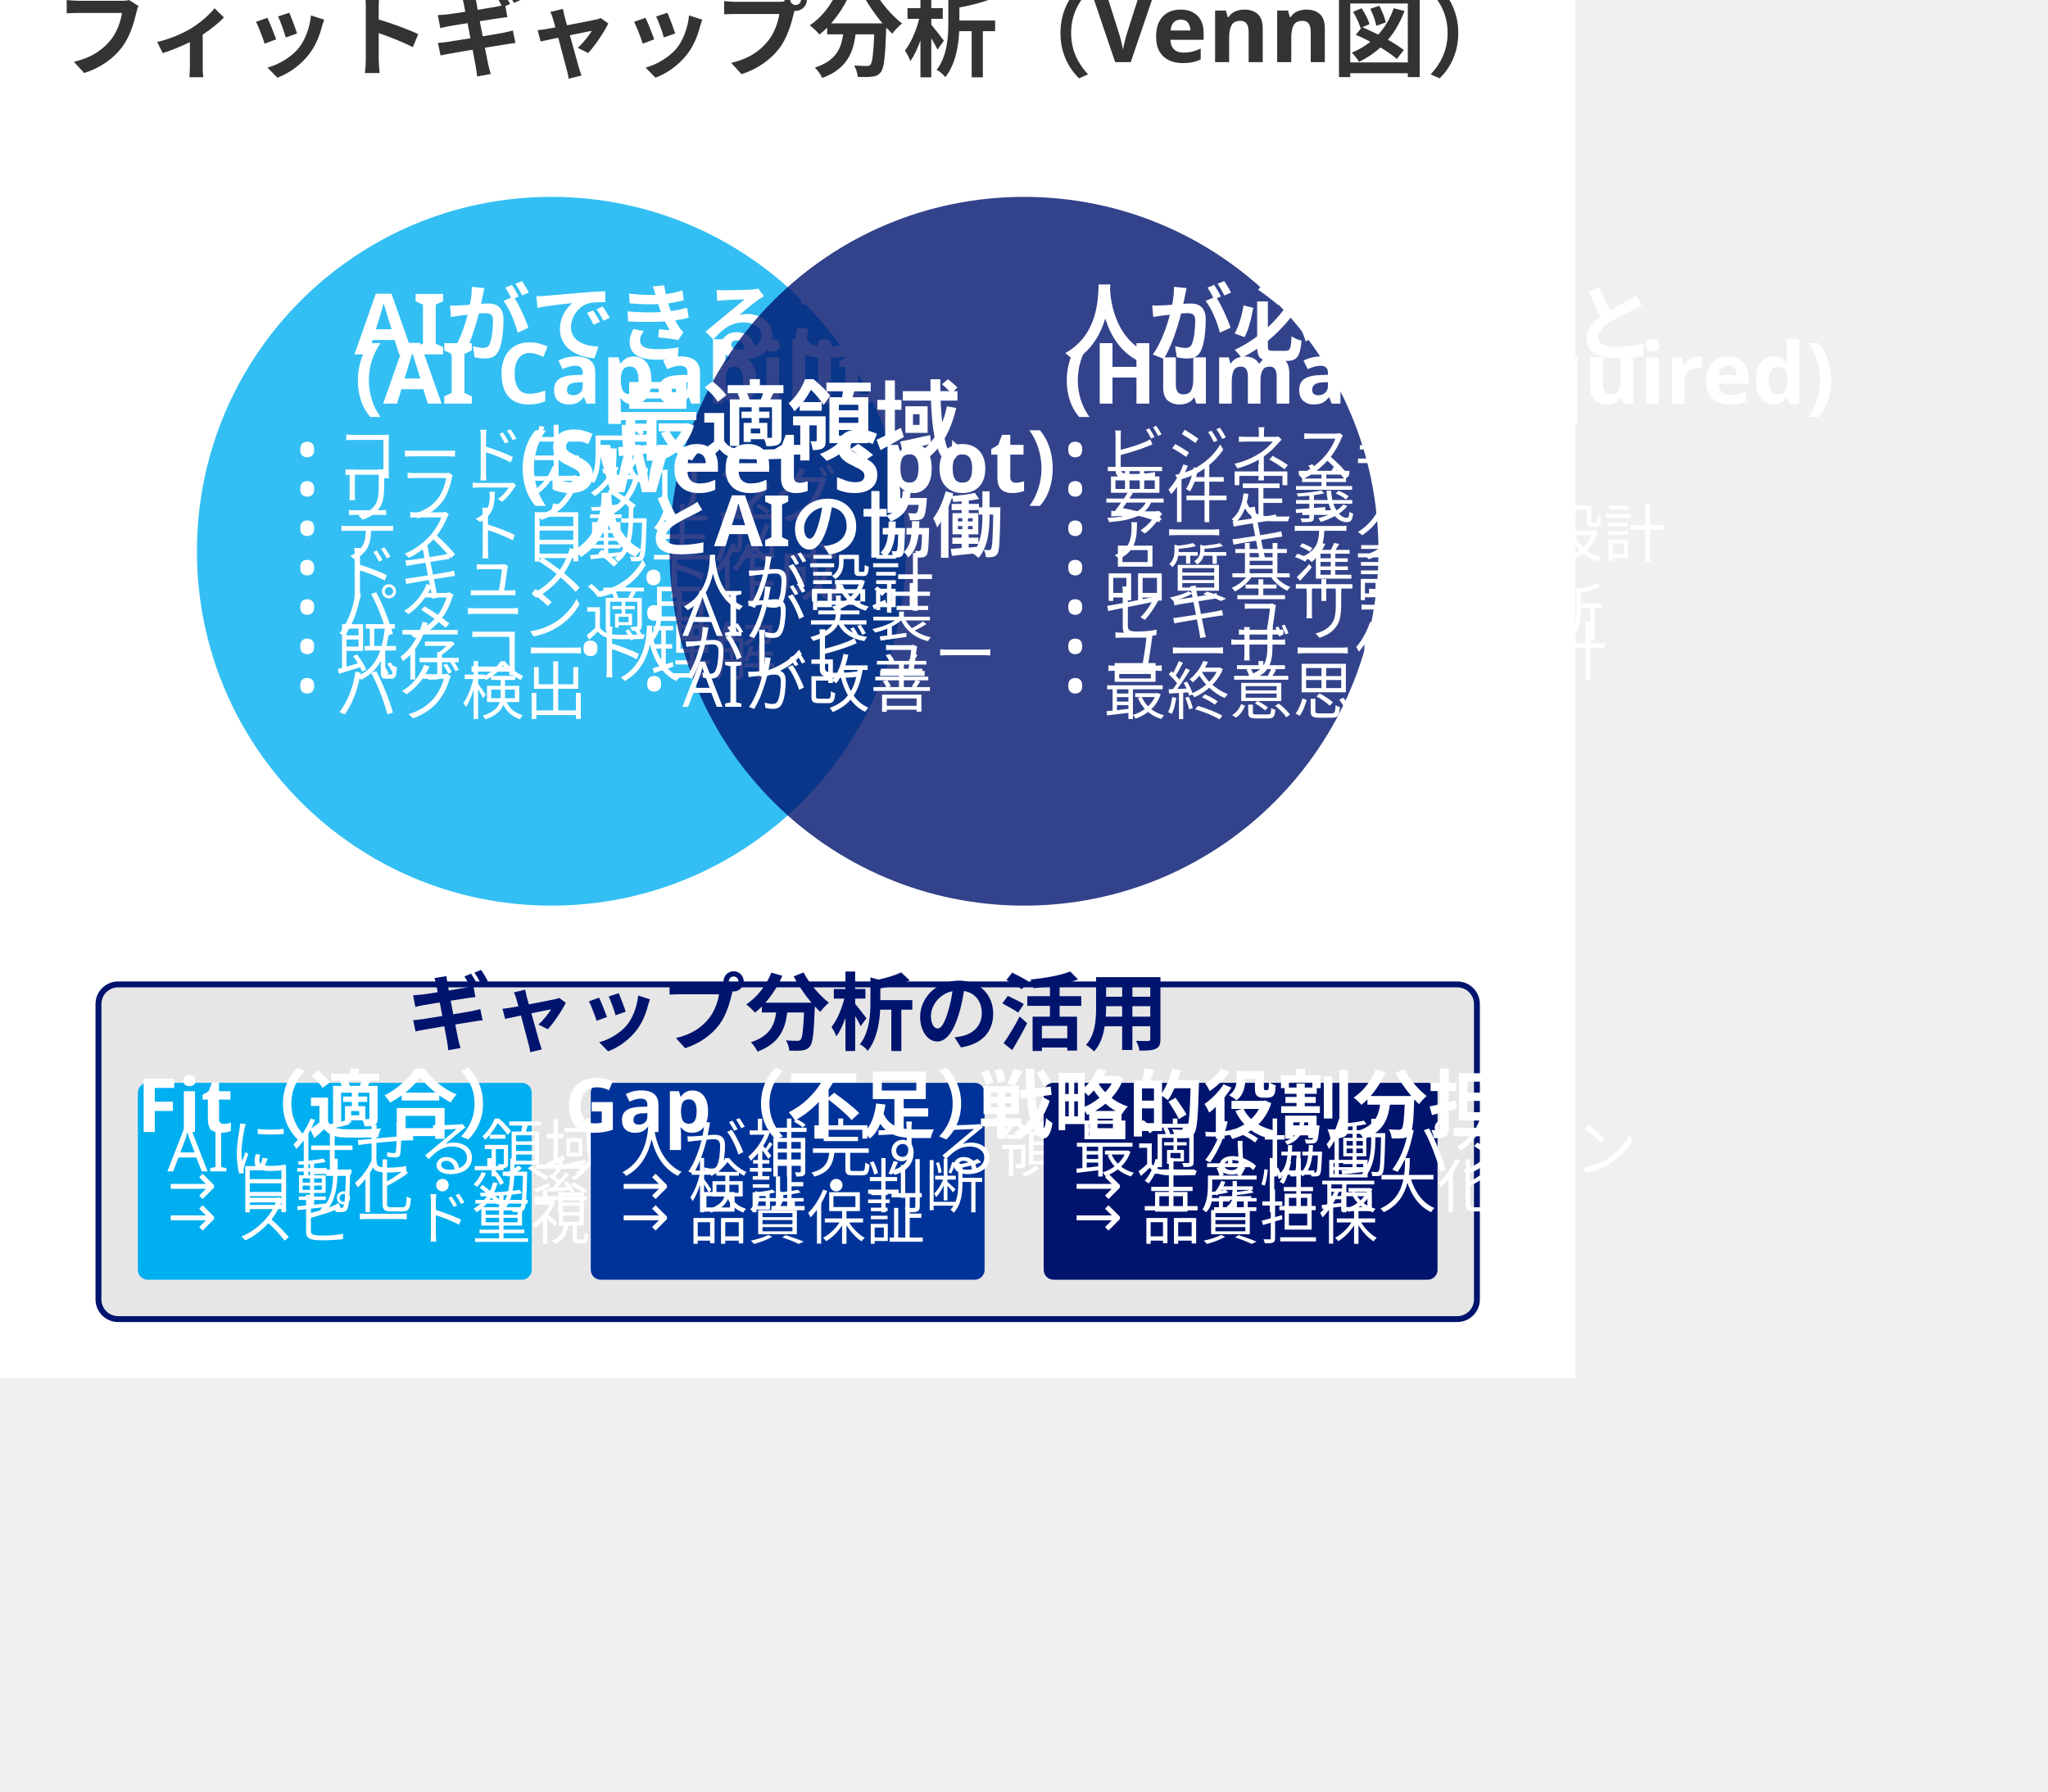
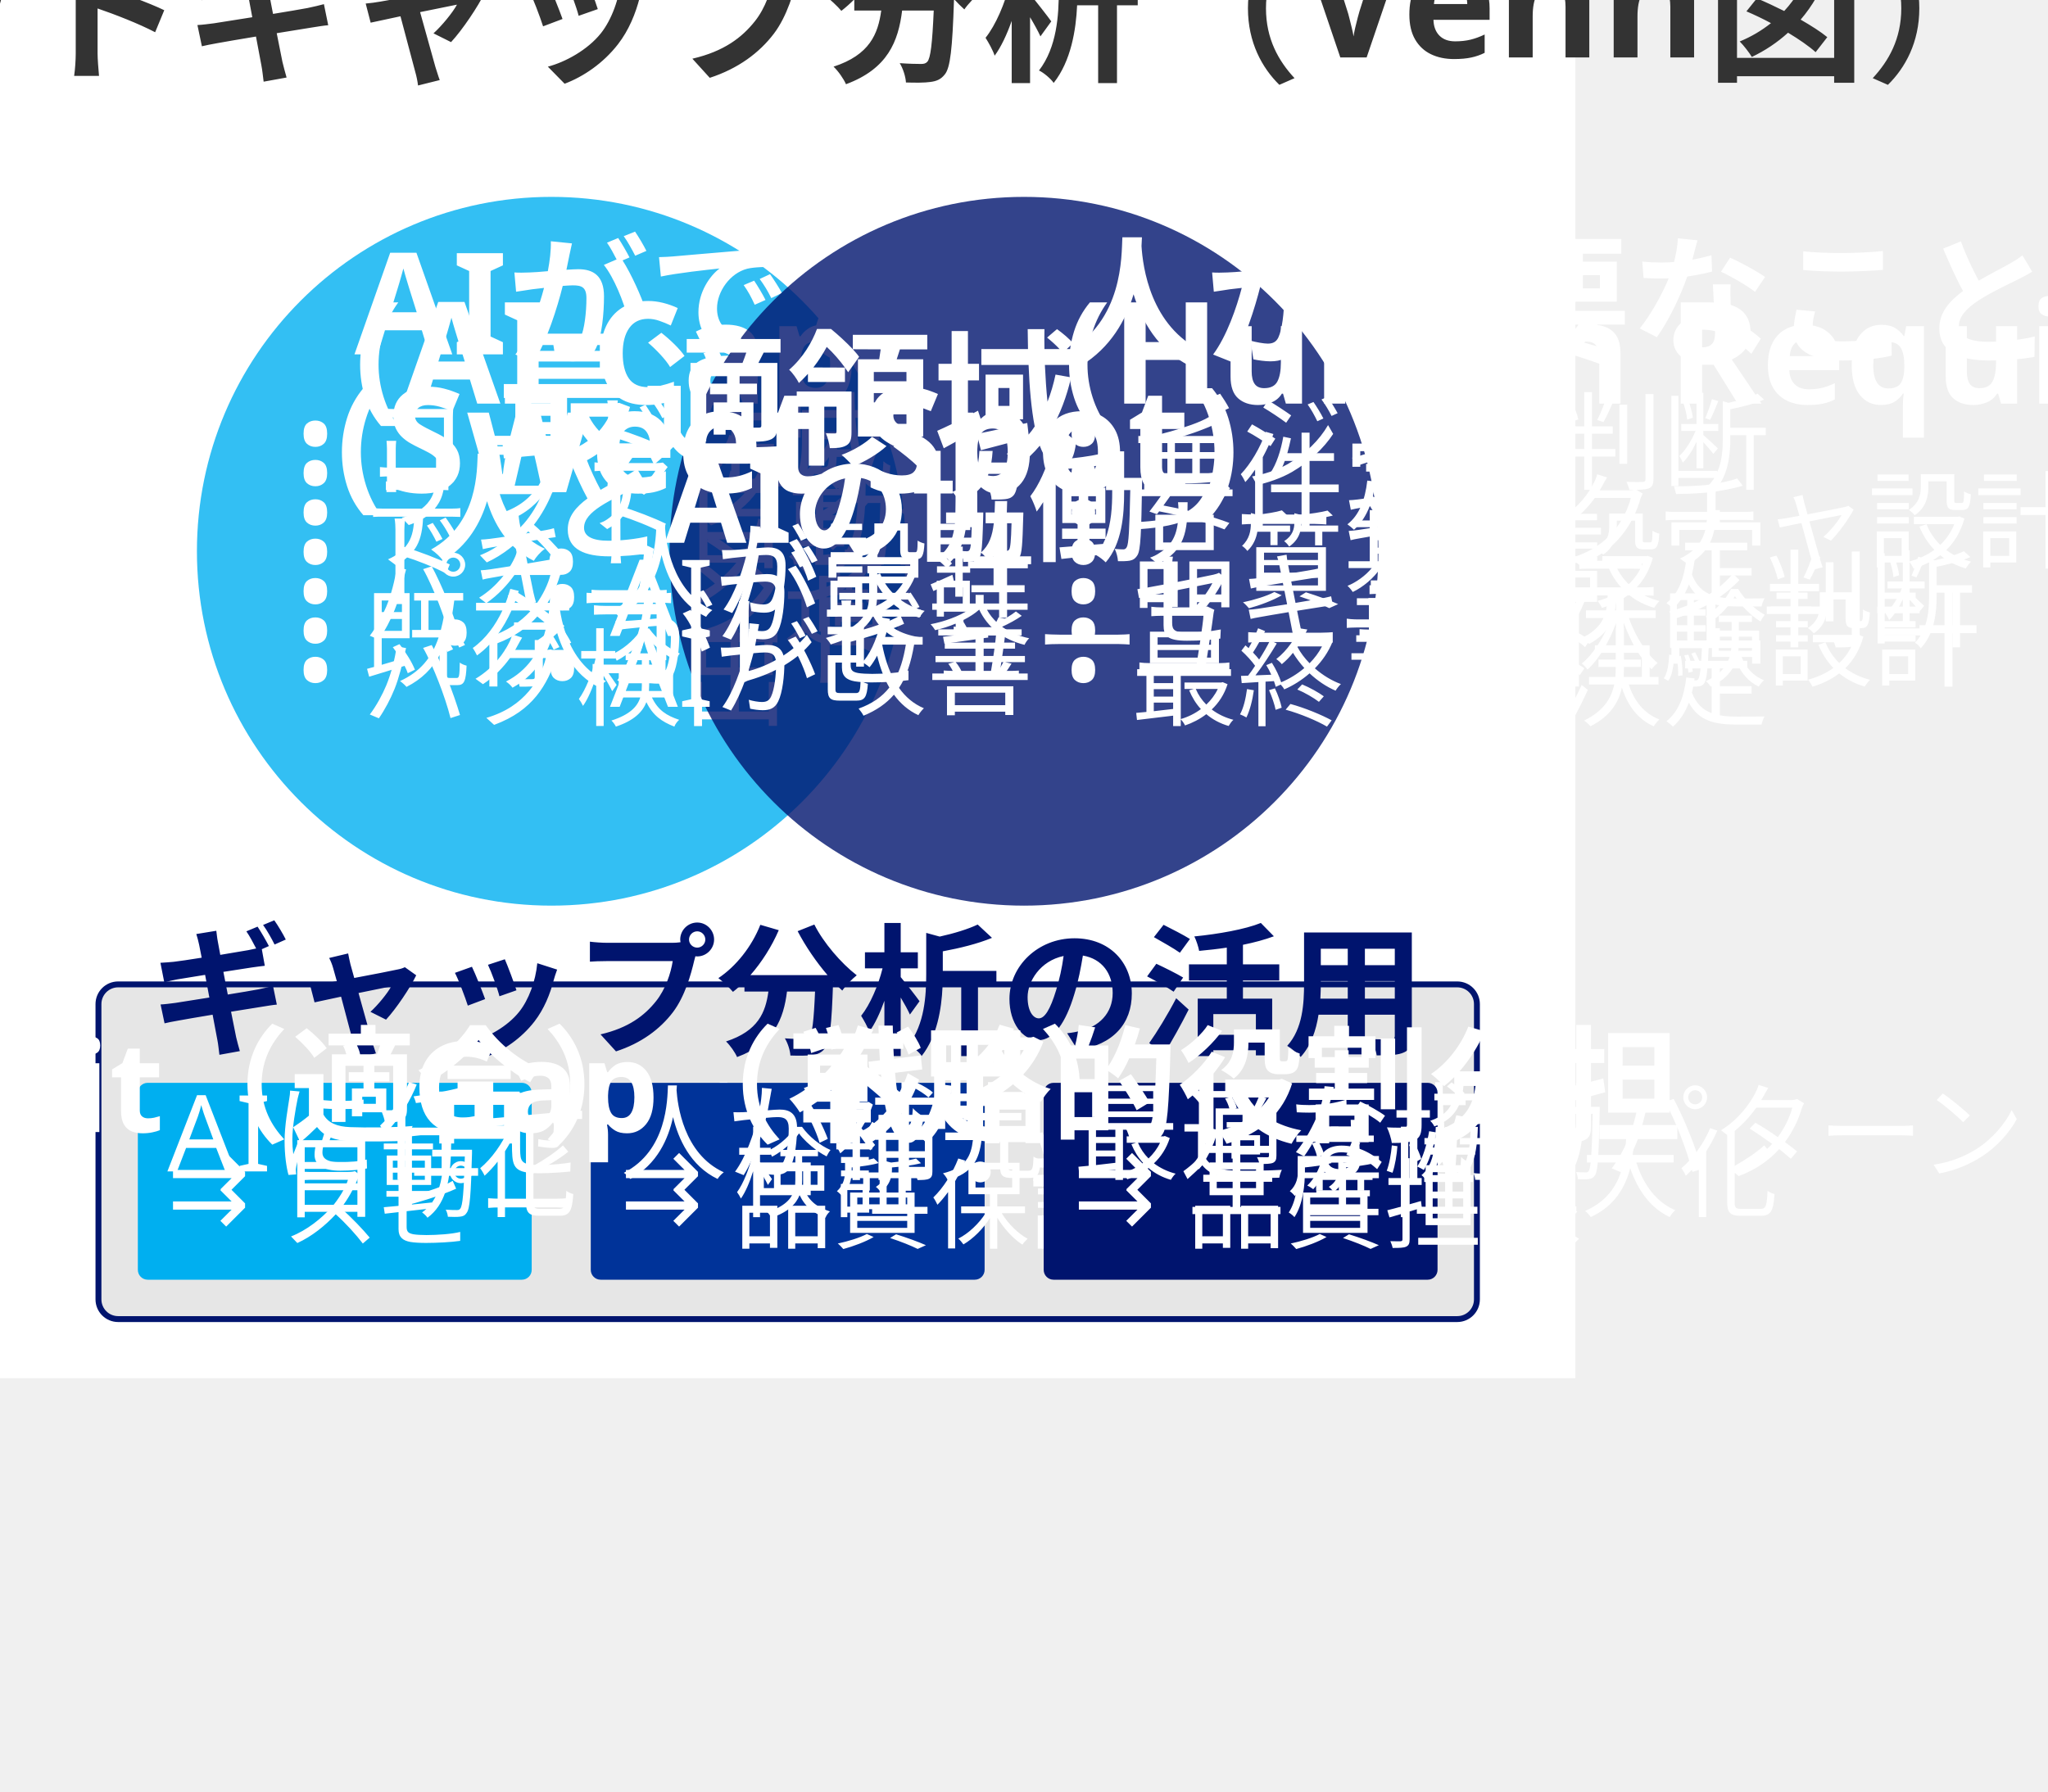
<svg xmlns="http://www.w3.org/2000/svg" viewBox="0 0 1040 910">
  <defs>
    <style>
-       .title { font-family: 'Noto Sans JP', sans-serif; font-size: 48px; font-weight: bold; fill: #333333; }
-       .circle-title { font-family: 'Noto Sans JP', sans-serif; font-size: 43px; font-weight: bold; fill: white; }
-       .circle-text { font-family: 'Noto Sans JP', sans-serif; font-size: 32px; fill: white; }
-       .overlap-title { font-family: 'Noto Sans JP', sans-serif; font-size: 44px; font-weight: bold; fill: white; }
+       .title { font-family: 'Noto Sans JP', sans-serif; font-size: 81px; font-weight: bold; fill: #333333; }
+       .circle-title { font-family: 'Noto Sans JP', sans-serif; font-size: 72px; font-weight: bold; fill: white; }
+       .circle-text { font-family: 'Noto Sans JP', sans-serif; font-size: 54px; fill: white; }
+       .overlap-title { font-family: 'Noto Sans JP', sans-serif; font-size: 74px; font-weight: bold; fill: white; }
    </style>
  </defs>
  <rect width="800" height="700" fill="#FFFFFF" />
  <text x="400" y="35" class="title" text-anchor="middle">フィットギャップ分析（Venn図）</text>
  <circle cx="280" cy="280" r="180" fill="#00AFF0" opacity="0.8" />
  <text x="180" y="180" class="circle-title">AIができること</text>
-   <text x="180" y="205" class="circle-title" font-size="16">(AI Capabilities)</text>
+   <text x="180" y="205" class="circle-title" font-size="28">(AI Capabilities)</text>
  <text x="150" y="240" class="circle-text">• コード生成</text>
  <text x="150" y="260" class="circle-text">• リファクタリング</text>
  <text x="150" y="280" class="circle-text">• テスト自動生成</text>
  <text x="150" y="300" class="circle-text">• ドキュメント作成</text>
  <text x="150" y="320" class="circle-text">• パターン適用</text>
  <text x="150" y="340" class="circle-text">• 既存コード理解</text>
  <text x="150" y="360" class="circle-text">• バグ検出</text>
  <circle cx="520" cy="280" r="180" fill="#00146E" opacity="0.8" />
  <text x="540" y="180" class="circle-title">人が必要なこと</text>
-   <text x="540" y="205" class="circle-title" font-size="16">(Human Required)</text>
+   <text x="540" y="205" class="circle-title" font-size="28">(Human Required)</text>
  <text x="540" y="240" class="circle-text">• ビジネス判断</text>
  <text x="540" y="260" class="circle-text">• 要件定義</text>
  <text x="540" y="280" class="circle-text">• アーキテクチャ設計</text>
  <text x="540" y="300" class="circle-text">• 品質基準設定</text>
  <text x="540" y="320" class="circle-text">• セキュリティ判断</text>
  <text x="540" y="340" class="circle-text">• ユーザー体験設計</text>
  <text x="540" y="360" class="circle-text">• 最終意思決定</text>
  <text x="400" y="230" class="overlap-title" text-anchor="middle">最適領域</text>
-   <text x="400" y="250" class="overlap-title" text-anchor="middle" font-size="16">(Sweet Spot)</text>
-   <text x="400" y="280" style="font-family: 'Noto Sans JP', sans-serif; font-size: 36px; fill: white; text-anchor: middle; font-weight: bold;">
+   <text x="400" y="250" class="overlap-title" text-anchor="middle" font-size="28">(Sweet Spot)</text>
+   <text x="400" y="280" style="font-family: 'Noto Sans JP', sans-serif; font-size: 60px; fill: white; text-anchor: middle; font-weight: bold;">
    人とAIの協働
  </text>
-   <text x="400" y="305" style="font-family: 'Noto Sans JP', sans-serif; font-size: 32px; fill: white; text-anchor: middle;">
+   <text x="400" y="305" style="font-family: 'Noto Sans JP', sans-serif; font-size: 54px; fill: white; text-anchor: middle;">
    • 人が設計
  </text>
-   <text x="400" y="323" style="font-family: 'Noto Sans JP', sans-serif; font-size: 32px; fill: white; text-anchor: middle;">
+   <text x="400" y="323" style="font-family: 'Noto Sans JP', sans-serif; font-size: 54px; fill: white; text-anchor: middle;">
    • AIが実装
  </text>
-   <text x="400" y="341" style="font-family: 'Noto Sans JP', sans-serif; font-size: 32px; fill: white; text-anchor: middle;">
+   <text x="400" y="341" style="font-family: 'Noto Sans JP', sans-serif; font-size: 54px; fill: white; text-anchor: middle;">
    • 人がレビュー
  </text>
-   <text x="400" y="359" style="font-family: 'Noto Sans JP', sans-serif; font-size: 32px; fill: white; text-anchor: middle;">
+   <text x="400" y="359" style="font-family: 'Noto Sans JP', sans-serif; font-size: 54px; fill: white; text-anchor: middle;">
    • AIが改善
  </text>
  <rect x="50" y="500" width="700" height="170" fill="#E6E6E6" stroke="#00146E" stroke-width="3" rx="10" />
-   <text x="400" y="530" style="font-family: 'Noto Sans JP', sans-serif; font-size: 43px; fill: #00146E; text-anchor: middle; font-weight: bold;">
+   <text x="400" y="530" style="font-family: 'Noto Sans JP', sans-serif; font-size: 72px; fill: #00146E; text-anchor: middle; font-weight: bold;">
    ギャップ分析の活用
  </text>
  <rect x="70" y="550" width="200" height="100" fill="#00AFF0" rx="5" />
-   <text x="170" y="575" style="font-family: 'Noto Sans JP', sans-serif; font-size: 38px; fill: white; text-anchor: middle; font-weight: bold;">
+   <text x="170" y="575" style="font-family: 'Noto Sans JP', sans-serif; font-size: 64px; fill: white; text-anchor: middle; font-weight: bold;">
    Fit（適合）
  </text>
-   <text x="85" y="595" style="font-family: 'Noto Sans JP', sans-serif; font-size: 32px; fill: white;">
+   <text x="85" y="595" style="font-family: 'Noto Sans JP', sans-serif; font-size: 54px; fill: white;">
    AIに任せる領域
  </text>
-   <text x="85" y="612" style="font-family: 'Noto Sans JP', sans-serif; font-size: 30px; fill: white;">
+   <text x="85" y="612" style="font-family: 'Noto Sans JP', sans-serif; font-size: 50px; fill: white;">
    → 自動化・効率化
  </text>
-   <text x="85" y="628" style="font-family: 'Noto Sans JP', sans-serif; font-size: 30px; fill: white;">
+   <text x="85" y="628" style="font-family: 'Noto Sans JP', sans-serif; font-size: 50px; fill: white;">
    → スピード重視
  </text>
  <rect x="300" y="550" width="200" height="100" fill="#003399" rx="5" />
-   <text x="400" y="575" style="font-family: 'Noto Sans JP', sans-serif; font-size: 38px; fill: white; text-anchor: middle; font-weight: bold;">
+   <text x="400" y="575" style="font-family: 'Noto Sans JP', sans-serif; font-size: 64px; fill: white; text-anchor: middle; font-weight: bold;">
    Gap（不足）
  </text>
-   <text x="315" y="595" style="font-family: 'Noto Sans JP', sans-serif; font-size: 32px; fill: white;">
+   <text x="315" y="595" style="font-family: 'Noto Sans JP', sans-serif; font-size: 54px; fill: white;">
    人が補完する領域
  </text>
-   <text x="315" y="612" style="font-family: 'Noto Sans JP', sans-serif; font-size: 30px; fill: white;">
+   <text x="315" y="612" style="font-family: 'Noto Sans JP', sans-serif; font-size: 50px; fill: white;">
    → 検証・判断
  </text>
-   <text x="315" y="628" style="font-family: 'Noto Sans JP', sans-serif; font-size: 30px; fill: white;">
+   <text x="315" y="628" style="font-family: 'Noto Sans JP', sans-serif; font-size: 50px; fill: white;">
    → 品質保証
  </text>
  <rect x="530" y="550" width="200" height="100" fill="#00146E" rx="5" />
-   <text x="630" y="575" style="font-family: 'Noto Sans JP', sans-serif; font-size: 38px; fill: white; text-anchor: middle; font-weight: bold;">
+   <text x="630" y="575" style="font-family: 'Noto Sans JP', sans-serif; font-size: 64px; fill: white; text-anchor: middle; font-weight: bold;">
    戦略的役割分担
  </text>
-   <text x="545" y="595" style="font-family: 'Noto Sans JP', sans-serif; font-size: 32px; fill: white;">
+   <text x="545" y="595" style="font-family: 'Noto Sans JP', sans-serif; font-size: 54px; fill: white;">
    最適な協働パターン
  </text>
-   <text x="545" y="612" style="font-family: 'Noto Sans JP', sans-serif; font-size: 30px; fill: white;">
+   <text x="545" y="612" style="font-family: 'Noto Sans JP', sans-serif; font-size: 50px; fill: white;">
    → 生産性最大化
  </text>
-   <text x="545" y="628" style="font-family: 'Noto Sans JP', sans-serif; font-size: 30px; fill: white;">
+   <text x="545" y="628" style="font-family: 'Noto Sans JP', sans-serif; font-size: 50px; fill: white;">
    → 品質担保
  </text>
</svg>
